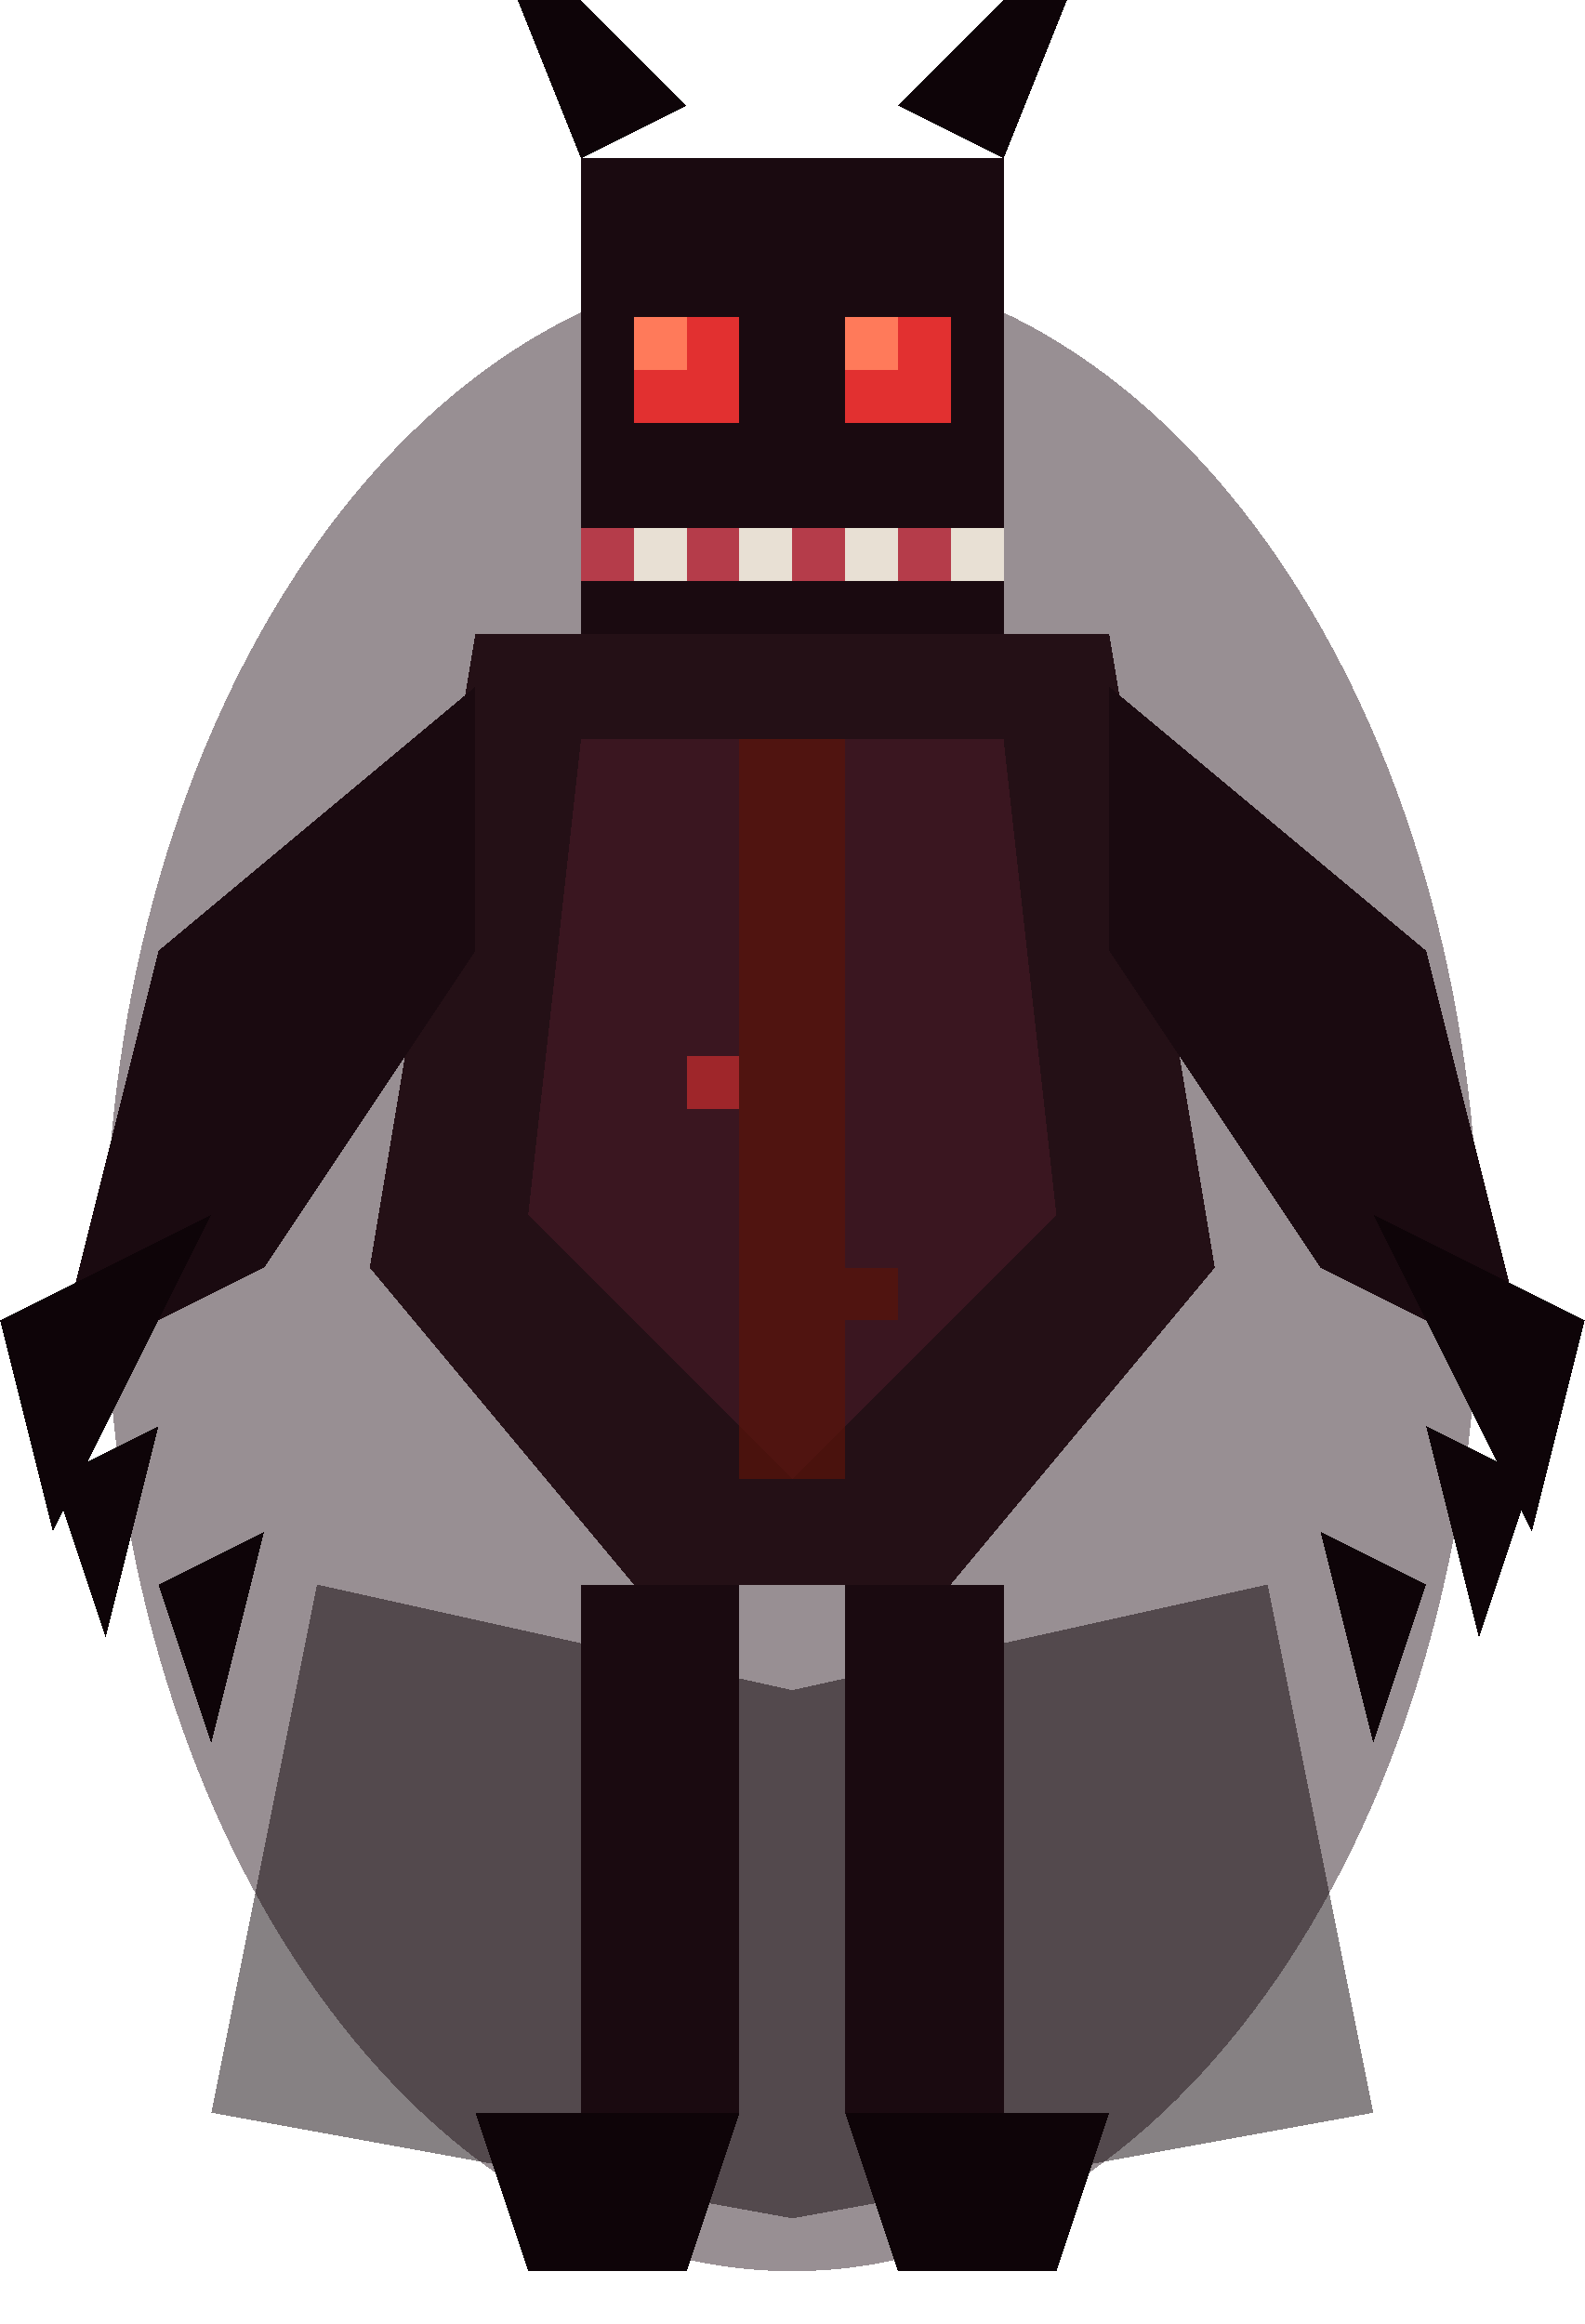
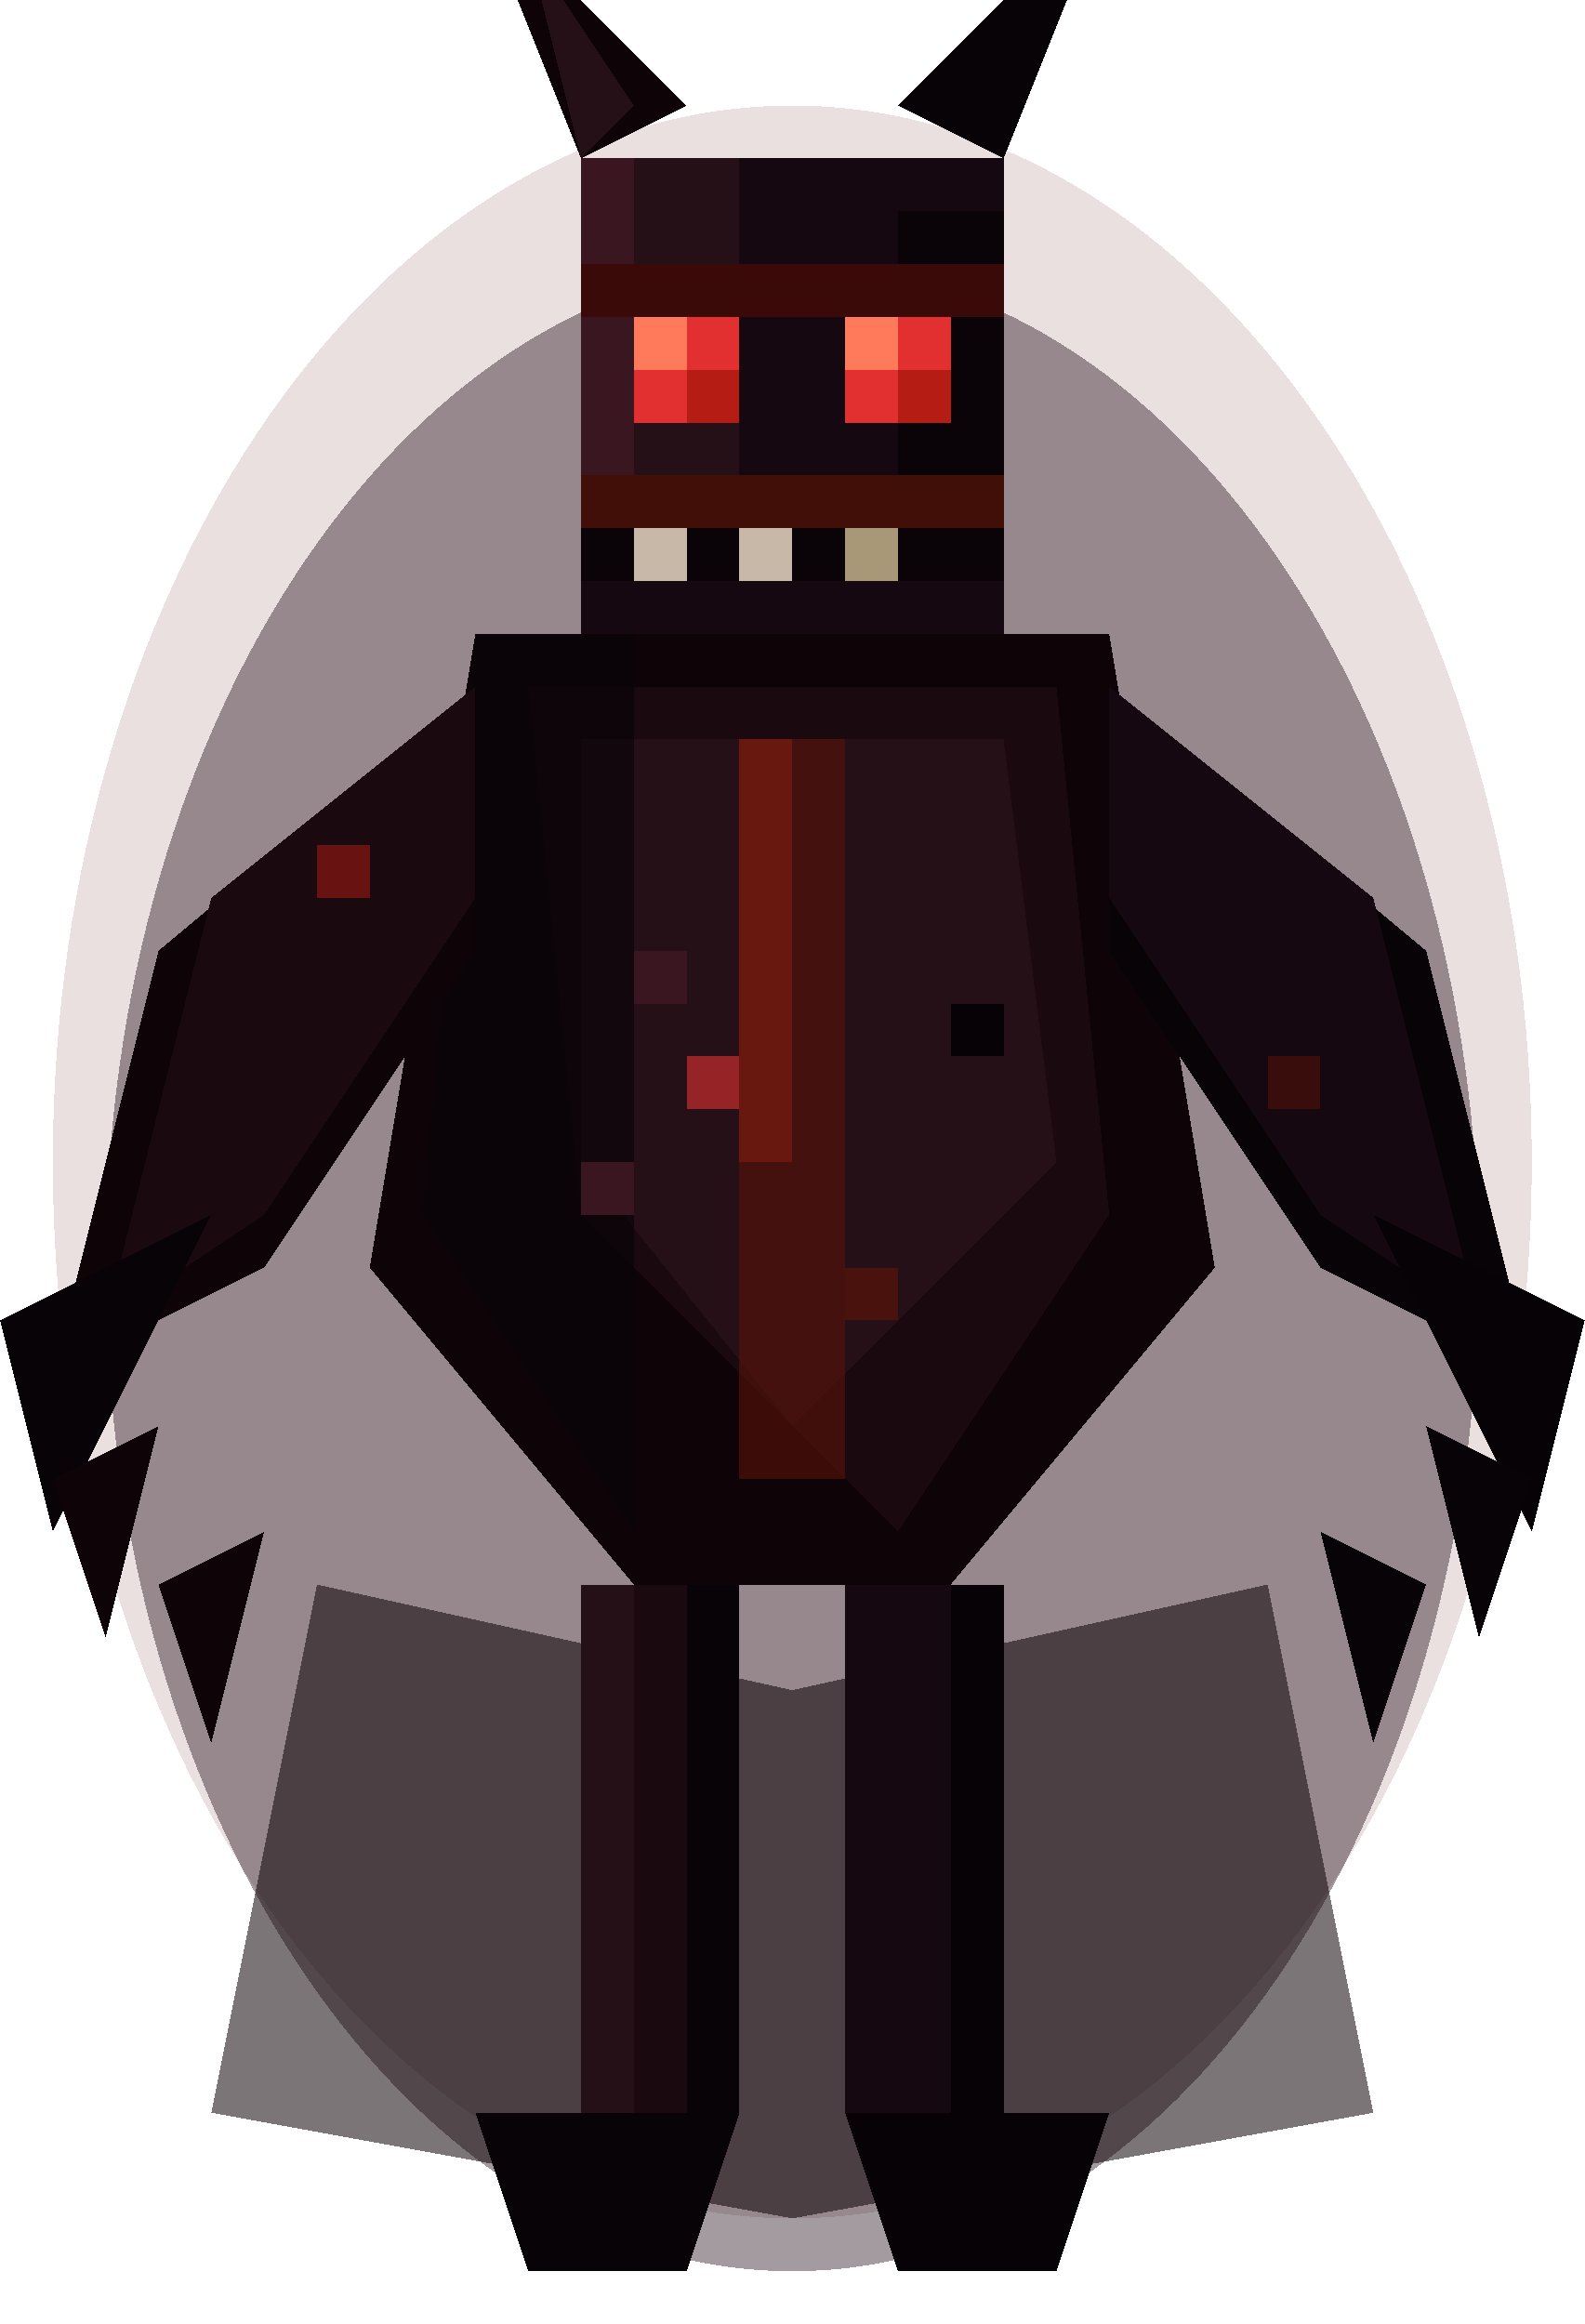
<svg xmlns="http://www.w3.org/2000/svg" viewBox="0 0 30 44" shape-rendering="crispEdges" preserveAspectRatio="xMidYMax meet" aria-label="Slayer-Echo">
-   <ellipse cx="15" cy="24" rx="13" ry="19" fill="#1a0610" opacity="0.45" />
-   <polygon points="15,42 4,40 6,30 15,32 24,30 26,40" fill="#0e0408" opacity="0.5" />
-   <rect x="11" y="3" width="8" height="9" fill="#1a0a10" />
+   <ellipse cx="15" cy="22" rx="14" ry="20" fill="#5a1010" opacity="0.13" />
+   <ellipse cx="15" cy="24" rx="13" ry="19" fill="#1a0610" opacity="0.4" />
+   <polygon points="15,42 4,40 6,30 15,32 24,30 26,40" fill="#0e0408" opacity="0.55" />
+   <rect x="11" y="3" width="8" height="9" fill="#160810" />
+   <rect x="11" y="3" width="3" height="8" fill="#241016" />
+   <rect x="11" y="3" width="1" height="6" fill="#3a1620" />
+   <rect x="17" y="4" width="2" height="7" fill="#0a0408" />
  <polygon points="11,3 9,-2 13,2" fill="#0e0408" />
-   <polygon points="19,3 21,-2 17,2" fill="#0e0408" />
+   <polygon points="11,3 10,-1 12,2" fill="#241016" />
+   <polygon points="19,3 21,-2 17,2" fill="#080306" />
+   <rect x="11" y="5" width="4" height="1" fill="#3a0a08" />
+   <rect x="15" y="5" width="4" height="1" fill="#3a0a08" />
  <rect x="12" y="6" width="2" height="2" fill="#e23030" />
  <rect x="16" y="6" width="2" height="2" fill="#e23030" />
  <rect x="12" y="6" width="1" height="1" fill="#ff7a5a" />
  <rect x="16" y="6" width="1" height="1" fill="#ff7a5a" />
-   <rect x="11" y="10" width="8" height="1" fill="#b53c4a" />
-   <rect x="12" y="10" width="1" height="1" fill="#e8e0d4" />
-   <rect x="14" y="10" width="1" height="1" fill="#e8e0d4" />
-   <rect x="16" y="10" width="1" height="1" fill="#e8e0d4" />
-   <rect x="18" y="10" width="1" height="1" fill="#e8e0d4" />
-   <polygon points="9,12 21,12 23,24 18,30 12,30 7,24" fill="#241016" />
-   <polygon points="11,14 19,14 20,23 15,28 10,23" fill="#3a1620" />
-   <rect x="14" y="14" width="2" height="14" fill="#5a1208" opacity="0.7" />
-   <polygon points="9,13 3,18 1,26 5,24 9,18" fill="#1a0a10" />
-   <polygon points="0,25 4,23 1,29" fill="#0e0408" />
+   <rect x="13" y="7" width="1" height="1" fill="#b51c14" />
+   <rect x="17" y="7" width="1" height="1" fill="#b51c14" />
+   <rect x="11" y="9" width="8" height="2" fill="#0a0408" />
+   <rect x="12" y="10" width="1" height="1" fill="#c8b8a8" />
+   <rect x="14" y="10" width="1" height="1" fill="#c8b8a8" />
+   <rect x="16" y="10" width="1" height="1" fill="#a89878" />
+   <rect x="11" y="9" width="8" height="1" fill="#5a1208" opacity="0.7" />
+   <polygon points="9,12 21,12 23,24 18,30 12,30 7,24" fill="#0e0408" />
+   <polygon points="10,13 20,13 21,23 17,29 11,23" fill="#1a0a10" />
+   <polygon points="11,14 19,14 20,22 15,27 11,22" fill="#241016" />
+   <polygon points="9,12 8,23 12,29 12,12" fill="#060206" opacity="0.6" />
+   <rect x="14" y="14" width="2" height="14" fill="#5a1208" opacity="0.6" />
+   <rect x="14" y="14" width="1" height="8" fill="#8c2010" opacity="0.5" />
+   <rect x="12" y="18" width="1" height="1" fill="#3a1620" />
+   <rect x="18" y="19" width="1" height="1" fill="#060206" />
+   <rect x="11" y="22" width="1" height="1" fill="#3a1620" />
+   <polygon points="9,13 3,18 1,26 5,24 9,18" fill="#0e0408" />
+   <polygon points="9,13 4,17 2,25 5,23 9,17" fill="#1a0a10" />
+   <polygon points="0,25 4,23 1,29" fill="#080306" />
  <polygon points="1,28 3,27 2,31" fill="#0e0408" />
  <polygon points="3,30 5,29 4,33" fill="#0e0408" />
-   <polygon points="21,13 27,18 29,26 25,24 21,18" fill="#1a0a10" />
-   <polygon points="30,25 26,23 29,29" fill="#0e0408" />
-   <polygon points="29,28 27,27 28,31" fill="#0e0408" />
-   <polygon points="27,30 25,29 26,33" fill="#0e0408" />
+   <polygon points="21,13 27,18 29,26 25,24 21,18" fill="#080306" />
+   <polygon points="21,13 26,17 28,25 25,23 21,17" fill="#160810" />
+   <polygon points="30,25 26,23 29,29" fill="#060206" />
+   <polygon points="29,28 27,27 28,31" fill="#080306" />
+   <polygon points="27,30 25,29 26,33" fill="#080306" />
  <rect x="11" y="30" width="3" height="10" fill="#1a0a10" />
-   <rect x="16" y="30" width="3" height="10" fill="#1a0a10" />
-   <polygon points="9,40 14,40 13,43 10,43" fill="#0e0408" />
-   <polygon points="16,40 21,40 20,43 17,43" fill="#0e0408" />
+   <rect x="11" y="30" width="1" height="10" fill="#241016" />
+   <rect x="13" y="30" width="1" height="10" fill="#080306" />
+   <rect x="16" y="30" width="3" height="10" fill="#160810" />
+   <rect x="18" y="30" width="1" height="10" fill="#060206" />
+   <polygon points="9,40 14,40 13,43 10,43" fill="#080306" />
+   <polygon points="16,40 21,40 20,43 17,43" fill="#060206" />
  <rect x="13" y="20" width="1" height="1" fill="#e23030" opacity="0.6" />
  <rect x="16" y="24" width="1" height="1" fill="#5a1208" opacity="0.7" />
+   <rect x="6" y="16" width="1" height="1" fill="#b51c14" opacity="0.5" />
+   <rect x="24" y="20" width="1" height="1" fill="#5a1208" opacity="0.5" />
</svg>
